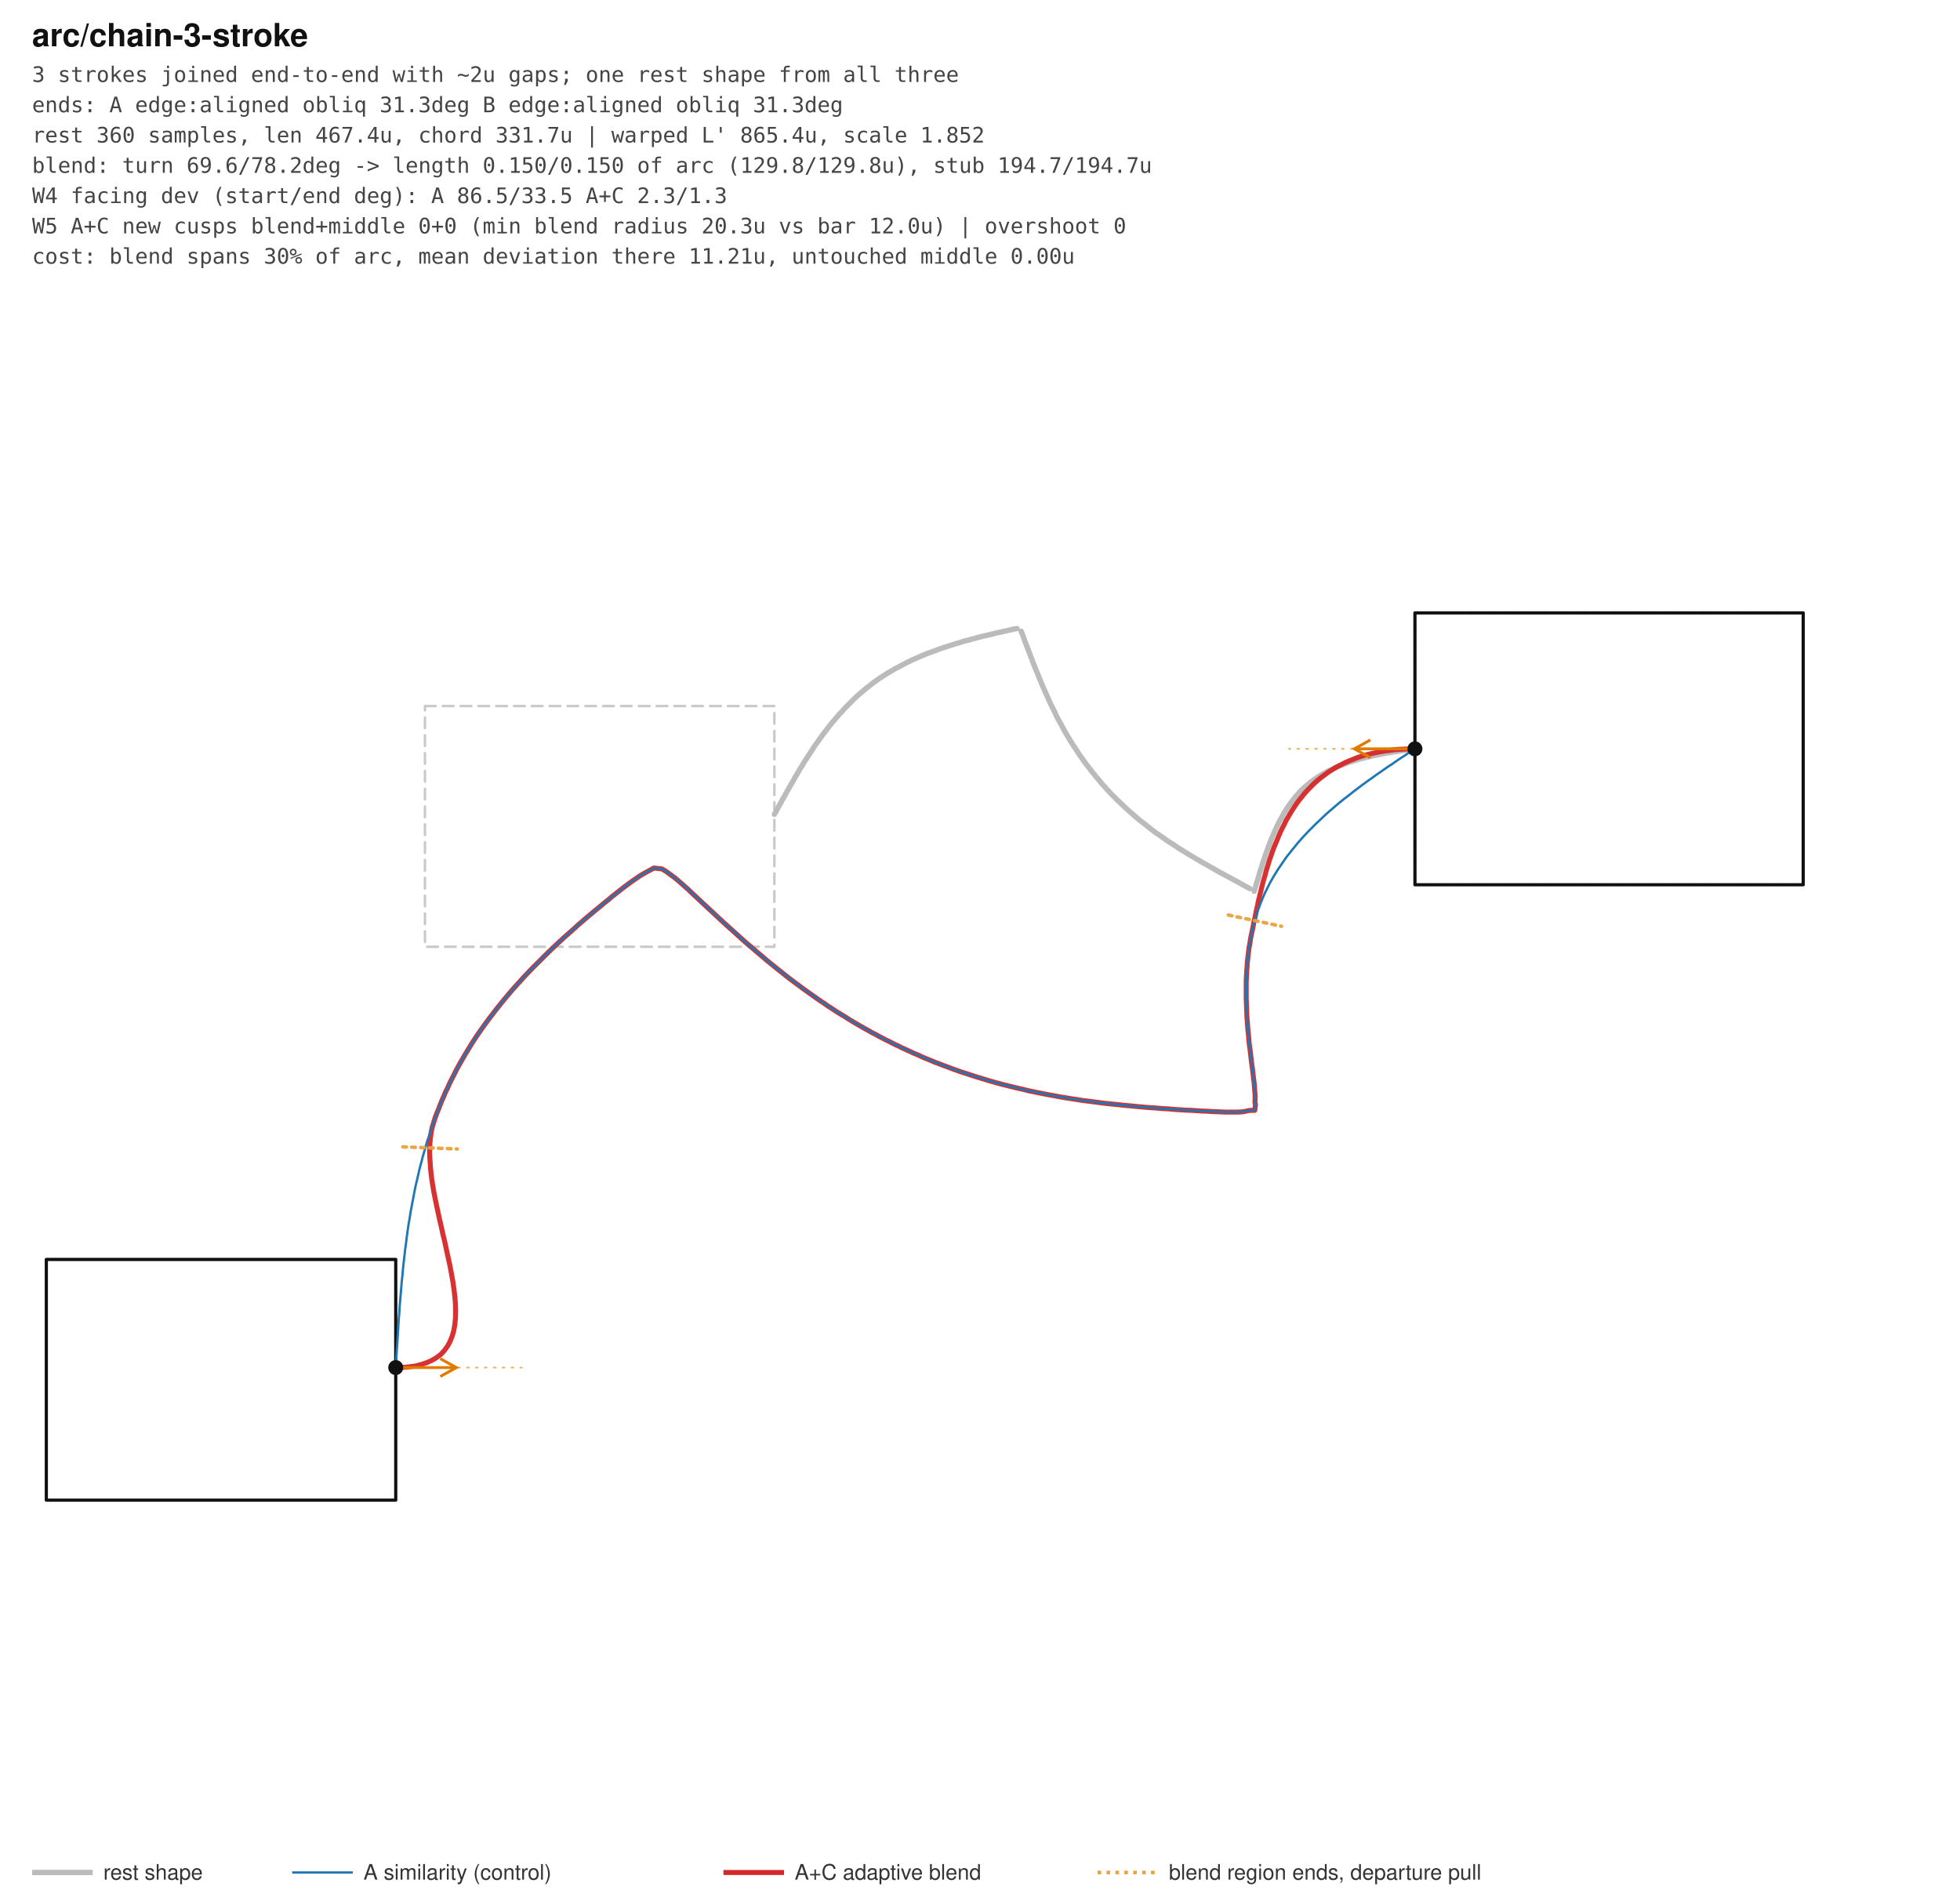
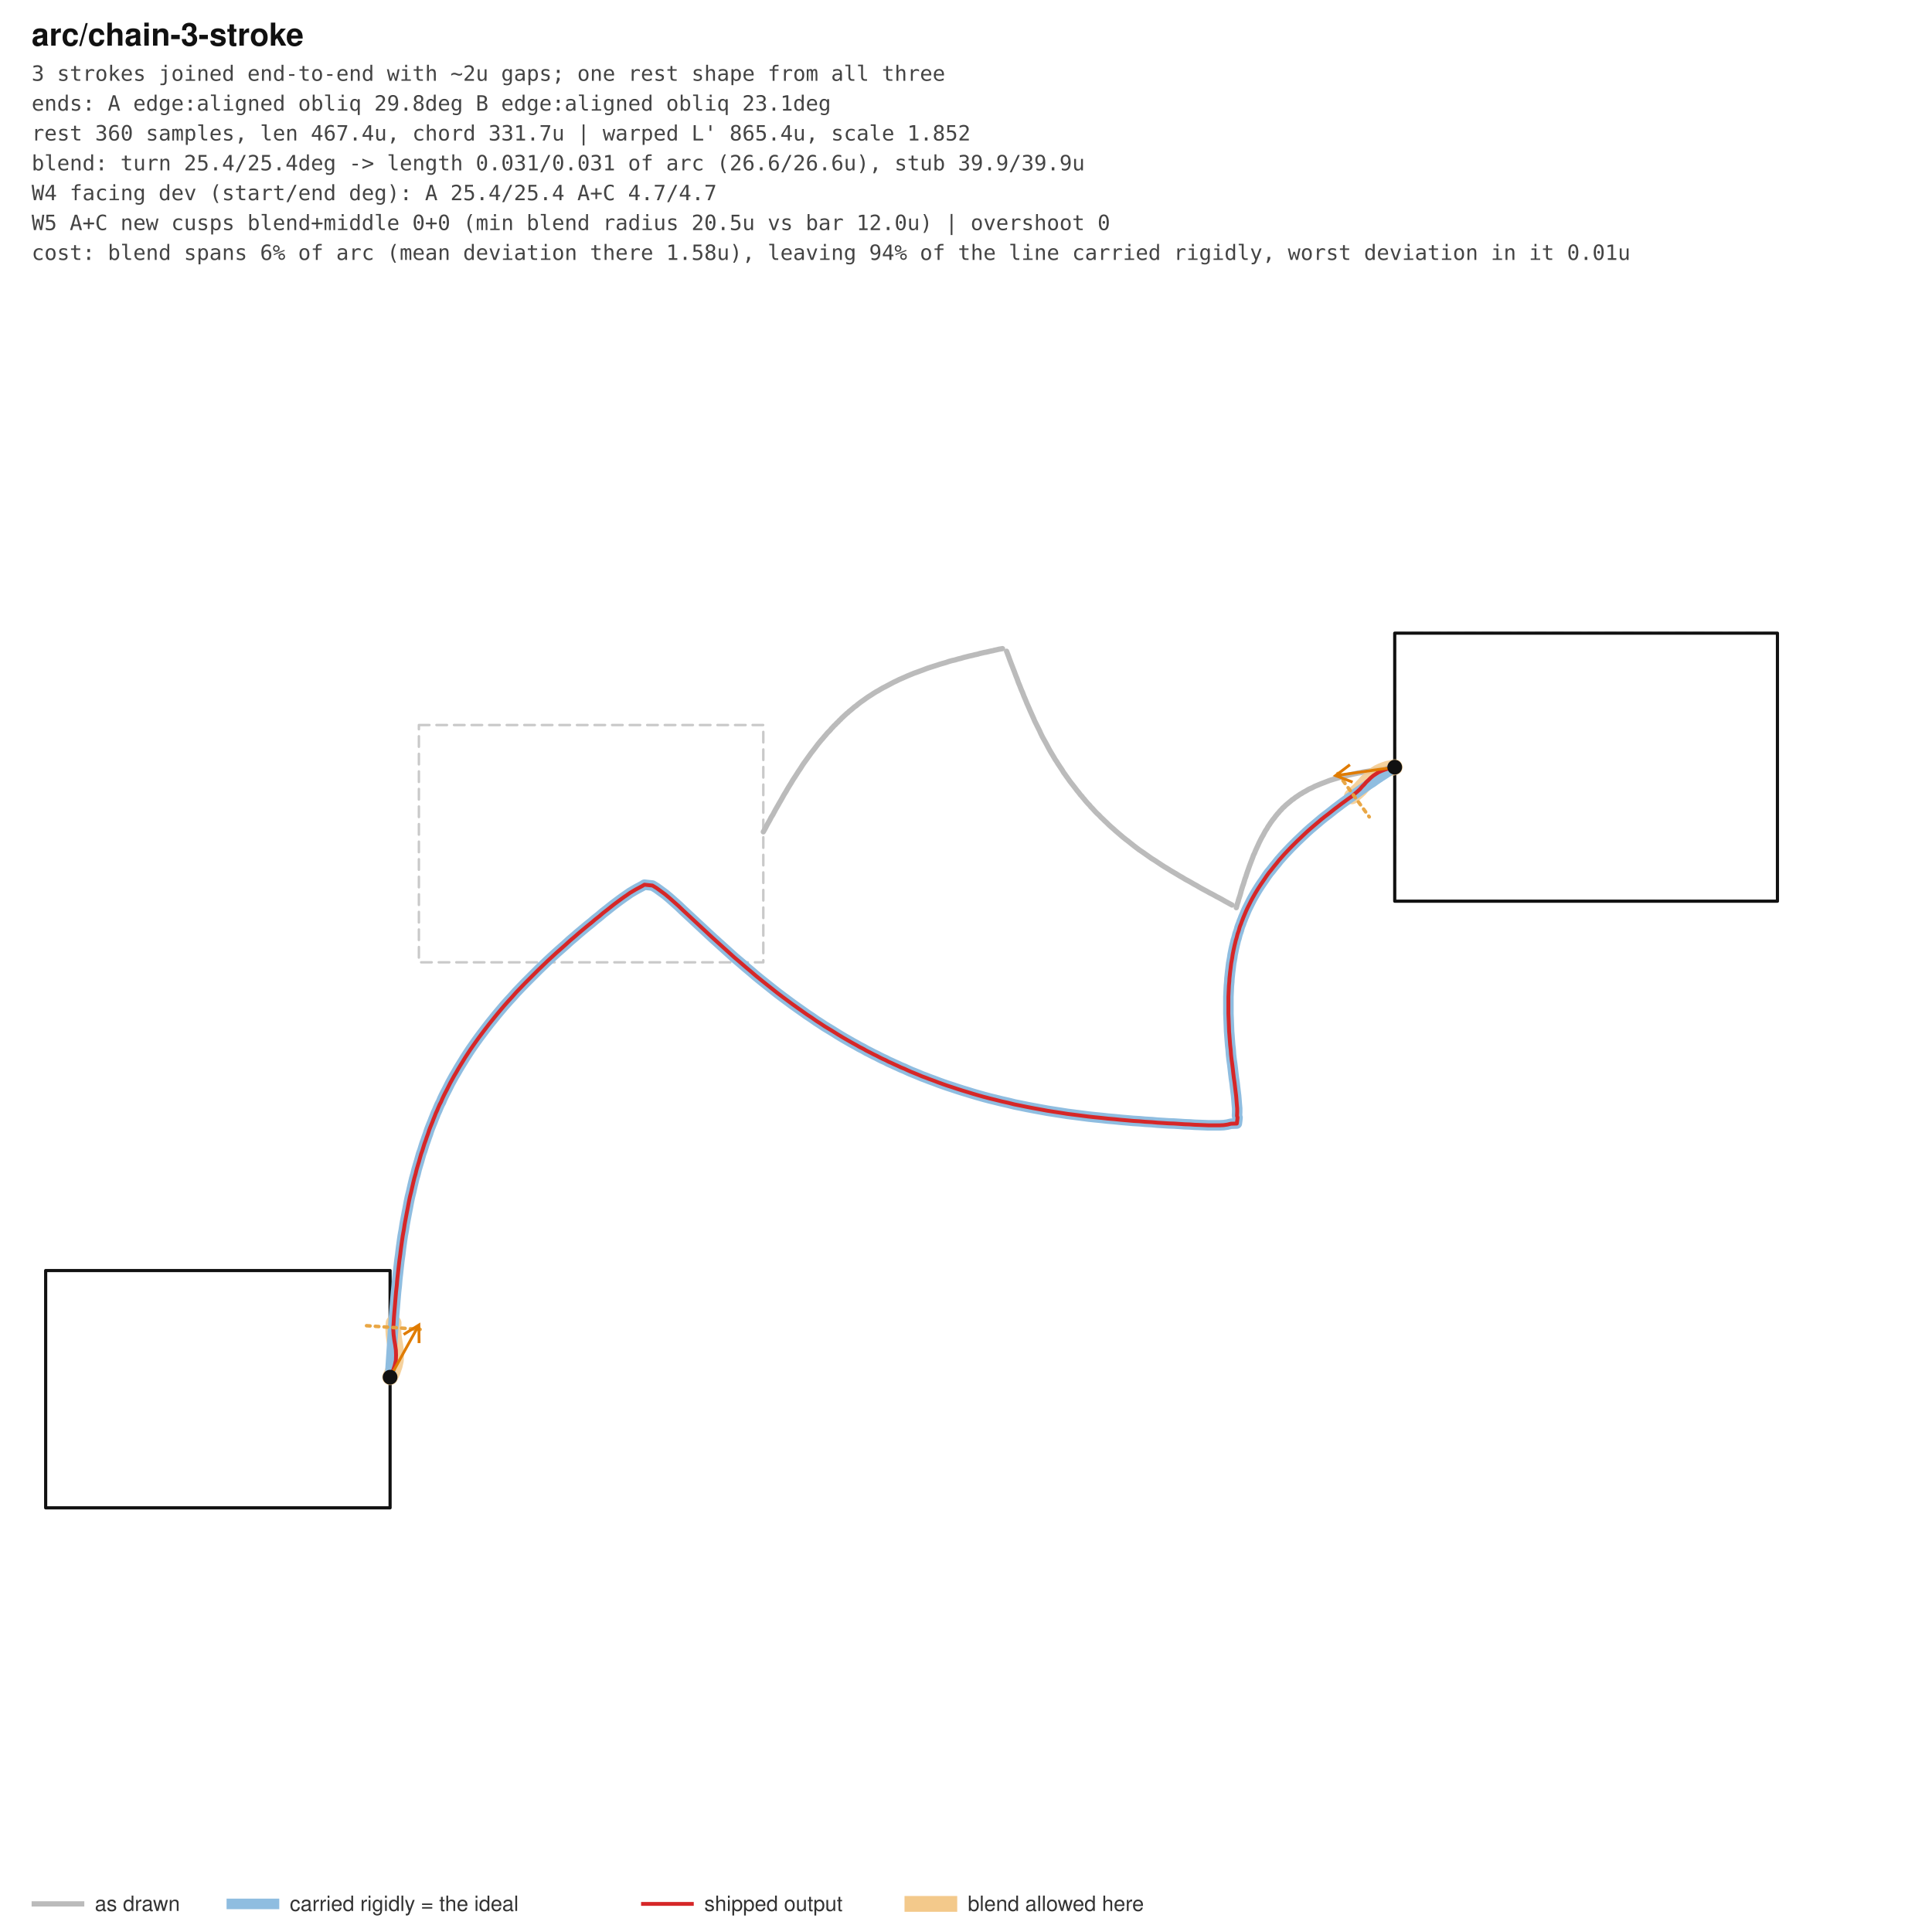
- <svg xmlns="http://www.w3.org/2000/svg" width="1100" height="1067" viewBox="0 0 1100 1067">
-   <rect x="0" y="0" width="1100" height="1067" fill="#ffffff" />
+ <svg xmlns="http://www.w3.org/2000/svg" width="1100" height="1100" viewBox="0 0 1100 1100">
+   <rect x="0" y="0" width="1100" height="1100" fill="#ffffff" />
  <text x="18" y="26" font-family="-apple-system,Helvetica,Arial" font-size="18" font-weight="600" fill="#111">arc/chain-3-stroke</text>
  <text x="18" y="46" font-family="ui-monospace,Menlo,monospace" font-size="12" fill="#444">3 strokes joined end-to-end with ~2u gaps; one rest shape from all three</text>
-   <text x="18" y="63" font-family="ui-monospace,Menlo,monospace" font-size="12" fill="#444">ends: A edge:aligned obliq 31.3deg   B edge:aligned obliq 31.3deg</text>
+   <text x="18" y="63" font-family="ui-monospace,Menlo,monospace" font-size="12" fill="#444">ends: A edge:aligned obliq 29.8deg   B edge:aligned obliq 23.1deg</text>
  <text x="18" y="80" font-family="ui-monospace,Menlo,monospace" font-size="12" fill="#444">rest 360 samples, len 467.4u, chord 331.7u   |   warped L' 865.4u, scale 1.852</text>
-   <text x="18" y="97" font-family="ui-monospace,Menlo,monospace" font-size="12" fill="#444">blend: turn 69.6/78.2deg -&gt; length 0.150/0.150 of arc (129.8/129.8u), stub 194.7/194.7u</text>
-   <text x="18" y="114" font-family="ui-monospace,Menlo,monospace" font-size="12" fill="#444">W4 facing dev (start/end deg): A 86.5/33.5   A+C 2.3/1.3</text>
-   <text x="18" y="131" font-family="ui-monospace,Menlo,monospace" font-size="12" fill="#444">W5 A+C new cusps blend+middle 0+0 (min blend radius 20.3u vs bar 12.0u)   |   overshoot 0</text>
-   <text x="18" y="148" font-family="ui-monospace,Menlo,monospace" font-size="12" fill="#444">cost: blend spans 30% of arc, mean deviation there 11.21u, untouched middle 0.00u</text>
-   <polyline fill="none" stroke="#c9c9c9" stroke-width="1.40" stroke-linejoin="round" stroke-linecap="round" stroke-dasharray="6,4" points="238.5,396.3 434.6,396.3 434.6,531.4 238.5,531.4 238.5,396.3" />
-   <polyline fill="none" stroke="#c9c9c9" stroke-width="1.40" stroke-linejoin="round" stroke-linecap="round" stroke-dasharray="6,4" points="794.1,344.0 1012.0,344.0 1012.0,496.6 794.1,496.6 794.1,344.0" />
-   <polyline fill="none" stroke="#111111" stroke-width="1.80" stroke-linejoin="round" stroke-linecap="round" points="26.0,706.9 222.1,706.9 222.1,842.0 26.0,842.0 26.0,706.9" />
-   <polyline fill="none" stroke="#111111" stroke-width="1.80" stroke-linejoin="round" stroke-linecap="round" points="794.1,344.0 1012.0,344.0 1012.0,496.6 794.1,496.6 794.1,344.0" />
-   <polyline fill="none" stroke="#bbbbbb" stroke-width="3.00" stroke-linejoin="round" stroke-linecap="round" points="434.6,457.1 435.3,455.9 436.0,454.6 436.7,453.2 437.5,451.8 438.3,450.4 439.1,448.8 440.0,447.4 440.9,445.7 441.7,444.2 442.7,442.5 443.6,440.9 444.6,439.2 445.5,437.6 446.5,435.8 447.5,434.2 448.4,432.6 449.5,430.8 450.5,429.2 451.5,427.5 452.5,426.0 453.6,424.3 454.6,422.7 455.7,421.1 456.7,419.5 457.7,418.0 458.8,416.5 459.8,415.1 460.8,413.7 461.8,412.3 462.9,410.9 463.9,409.6 464.8,408.4 465.7,407.2 466.6,406.1 467.5,405.0 468.4,404.0 469.3,402.9 470.2,401.9 471.0,400.9 471.9,400.0 472.7,399.2 473.4,398.3 474.2,397.5 474.9,396.7 475.7,396.0 476.4,395.2 477.2,394.5 477.9,393.7 478.6,393.1 479.2,392.4 479.9,391.8 480.6,391.1 481.4,390.4 482.0,389.8 482.8,389.2 483.5,388.5 484.3,387.9 485.0,387.3 485.7,386.7 486.5,386.0 487.4,385.4 488.2,384.7 489.1,384.0 490.0,383.3 491.0,382.6 492.0,381.9 493.1,381.1 494.1,380.4 495.2,379.7 496.3,379.0 497.5,378.2 498.8,377.4 500.1,376.7 501.4,375.9 502.8,375.1 504.2,374.4 505.7,373.6 507.2,372.8 508.7,372.0 510.4,371.2 512.0,370.4 513.6,369.7 515.2,369.0 517.0,368.2 518.7,367.5 520.4,366.8 522.1,366.2 524.0,365.5 525.9,364.8 527.7,364.1 529.5,363.5 531.4,362.9 533.3,362.3 535.1,361.7 536.8,361.2 538.6,360.7 540.3,360.1 542.1,359.6 543.9,359.2 545.5,358.7 547.2,358.3 548.8,357.8 550.5,357.4 552.0,357.0 553.5,356.7 555.0,356.3 556.5,356.0 557.8,355.6 559.1,355.3 560.4,355.0 561.6,354.8 562.8,354.5 564.1,354.2 565.2,354.0 566.3,353.7 567.3,353.5 568.5,353.2 569.6,353.0 570.8,352.8" />
-   <polyline fill="none" stroke="#bbbbbb" stroke-width="3.00" stroke-linejoin="round" stroke-linecap="round" points="573.1,354.3 573.7,355.8 574.3,357.4 574.9,359.1 575.5,360.7 576.2,362.5 576.9,364.3 577.6,366.1 578.3,368.0 579.1,370.0 579.8,372.0 580.6,373.9 581.4,376.0 582.2,377.8 583.0,379.9 583.9,382.0 584.7,384.0 585.6,386.0 586.5,388.1 587.4,390.1 588.3,392.1 589.1,394.0 590.1,396.0 591.0,397.8 591.9,399.6 592.7,401.4 593.6,403.2 594.6,405.0 595.5,406.6 596.4,408.3 597.2,409.8 598.1,411.4 599.0,412.9 599.9,414.4 600.7,415.8 601.6,417.1 602.4,418.4 603.2,419.6 604.0,420.8 604.8,422.0 605.5,423.2 606.3,424.3 607.0,425.3 607.8,426.4 608.5,427.4 609.2,428.4 609.9,429.3 610.7,430.3 611.4,431.2 612.1,432.1 612.7,432.9 613.3,433.7 614.0,434.5 614.6,435.3 615.2,436.1 615.9,436.8 616.5,437.6 617.3,438.5 618.0,439.4 618.7,440.2 619.5,441.1 620.3,441.9 621.1,442.9 622.0,443.8 622.8,444.7 623.7,445.7 624.7,446.7 625.8,447.7 626.8,448.8 627.9,449.8 629.0,450.9 630.2,452.0 631.3,453.1 632.5,454.2 633.8,455.3 635.1,456.5 636.4,457.6 637.9,458.9 639.3,460.1 640.8,461.3 642.4,462.5 644.0,463.8 645.5,465.0 647.2,466.3 648.8,467.5 650.6,468.7 652.3,469.9 654.0,471.1 655.7,472.3 657.5,473.4 659.3,474.6 661.1,475.8 662.8,476.9 664.5,477.9 666.4,479.1 668.1,480.1 669.8,481.1 671.6,482.2 673.2,483.1 674.8,484.1 676.5,485.0 678.1,485.9 679.8,486.9 681.3,487.7 682.8,488.6 684.2,489.4 685.7,490.2 687.2,491.0 688.6,491.8 690.0,492.5 691.3,493.2 692.7,494.0 693.9,494.6 695.0,495.2 696.1,495.8 697.1,496.4 698.2,497.0 699.3,497.6 700.4,498.2 701.5,498.8" />
-   <polyline fill="none" stroke="#bbbbbb" stroke-width="3.00" stroke-linejoin="round" stroke-linecap="round" points="703.9,500.3 704.2,499.2 704.5,498.1 704.9,496.9 705.2,495.7 705.6,494.5 706.0,493.3 706.4,491.9 706.7,490.7 707.1,489.4 707.5,488.1 708.0,486.7 708.4,485.4 708.8,484.0 709.3,482.7 709.7,481.4 710.2,479.9 710.7,478.5 711.2,477.1 711.7,475.7 712.2,474.4 712.7,473.1 713.2,471.8 713.7,470.4 714.3,469.2 714.8,467.9 715.3,466.8 715.9,465.5 716.4,464.4 716.9,463.3 717.5,462.1 718.0,461.1 718.6,460.0 719.2,459.0 719.7,458.0 720.2,457.1 720.7,456.2 721.3,455.4 721.7,454.6 722.2,453.8 722.7,453.1 723.2,452.3 723.7,451.6 724.2,450.9 724.7,450.2 725.2,449.6 725.7,449.0 726.1,448.4 726.5,447.9 727.0,447.3 727.4,446.8 727.9,446.3 728.3,445.8 728.7,445.3 729.2,444.8 729.7,444.3 730.1,443.8 730.6,443.3 731.1,442.9 731.6,442.4 732.1,441.9 732.7,441.4 733.3,440.9 733.9,440.4 734.5,439.9 735.1,439.4 735.8,438.8 736.5,438.4 737.2,437.8 737.9,437.3 738.7,436.8 739.4,436.3 740.3,435.7 741.2,435.2 742.1,434.6 743.1,434.1 744.1,433.5 745.1,432.9 746.2,432.4 747.3,431.9 748.4,431.3 749.6,430.8 750.8,430.3 752.0,429.8 753.3,429.3 754.6,428.8 755.9,428.3 757.2,427.8 758.5,427.4 759.8,427.0 761.2,426.6 762.5,426.2 763.9,425.8 765.2,425.5 766.6,425.1 768.0,424.8 769.3,424.5 770.6,424.2 772.0,423.9 773.3,423.6 774.7,423.4 775.9,423.1 777.1,422.9 778.3,422.7 779.6,422.5 780.7,422.3 781.8,422.1 782.9,421.9 783.9,421.8 784.9,421.6 785.9,421.5 786.9,421.3 787.9,421.2 788.9,421.0 789.8,420.9 790.7,420.8 791.6,420.6 792.4,420.5 793.3,420.4 794.1,420.3" />
-   <polyline fill="none" stroke="#e8a33d" stroke-width="1.00" stroke-linejoin="round" stroke-linecap="round" stroke-dasharray="1,4" opacity="0.80" points="222.1,767.6 292.8,767.6" />
-   <polyline fill="none" stroke="#e8a33d" stroke-width="1.00" stroke-linejoin="round" stroke-linecap="round" stroke-dasharray="1,4" opacity="0.80" points="794.1,420.3 723.4,420.3" />
-   <polyline fill="none" stroke="#d62728" stroke-width="2.80" stroke-linejoin="round" stroke-linecap="round" opacity="0.95" points="222.1,767.6 226.0,767.5 229.6,767.2 233.3,766.7 236.6,765.8 239.6,764.8 242.5,763.5 245.0,762.0 247.5,760.1 249.4,758.0 251.2,755.5 252.6,752.9 253.8,749.9 254.7,746.7 255.3,743.3 255.6,739.8 255.7,736.1 255.6,732.0 255.3,728.0 254.8,723.8 254.2,719.6 253.4,715.1 252.6,710.8 251.6,706.2 250.6,701.7 249.7,697.4 248.6,692.9 247.7,688.7 246.7,684.5 245.8,680.3 244.9,676.1 244.1,672.2 243.4,668.6 242.8,665.0 242.3,661.7 241.9,658.5 241.6,655.4 241.4,652.3 241.2,649.2 241.1,646.5 241.2,643.8 241.3,641.5 241.5,639.2 241.8,636.9 242.1,634.9 242.5,632.9 243.1,631.0 243.7,629.0 244.3,627.1 244.9,625.5 245.5,624.0 246.2,622.3 246.8,620.7 247.5,619.0 248.1,617.4 248.9,615.7 249.6,614.0 250.3,612.4 251.1,610.9 251.8,609.2 252.6,607.5 253.5,605.7 254.4,604.0 255.3,602.2 256.3,600.2 257.4,598.2 258.5,596.2 259.7,594.2 260.9,592.1 262.1,590.1 263.4,588.0 264.8,585.7 266.3,583.4 267.8,581.1 269.4,578.8 271.1,576.4 272.9,573.9 274.7,571.5 276.6,569.0 278.6,566.4 280.7,563.8 282.8,561.2 284.8,558.8 287.0,556.2 289.4,553.5 291.7,551.0 294.0,548.4 296.3,546.0 298.9,543.3 301.5,540.7 304.1,538.1 306.6,535.6 309.2,533.1 311.8,530.6 314.4,528.2 316.9,525.9 319.4,523.7 322.0,521.4 324.5,519.1 327.1,516.9 329.4,514.9 331.9,512.8 334.3,510.8 336.8,508.8 338.9,507.0 341.2,505.2 343.4,503.3 345.6,501.6 347.6,500.0 349.5,498.5 351.5,497.0 353.4,495.6 355.2,494.3 357.1,493.0 358.8,491.8 360.5,490.8 362.2,489.8 363.9,488.9 365.6,488.0 366.9,487.2 371.5,487.7 373.8,489.1 376.0,490.7 378.6,492.6 381.0,494.6 383.7,497.0 386.3,499.3 388.9,501.8 391.6,504.3 394.5,507.0 397.4,509.7 400.3,512.4 403.2,515.1 406.0,517.7 409.0,520.4 412.1,523.2 415.1,525.9 418.2,528.7 421.4,531.4 424.4,534.0 427.5,536.6 430.4,539.1 433.6,541.7 436.6,544.1 439.5,546.4 442.4,548.7 445.3,550.9 448.4,553.2 451.1,555.2 453.9,557.2 456.6,559.1 459.4,561.1 462.0,562.8 464.7,564.7 467.2,566.3 469.6,567.9 472.1,569.4 474.4,570.8 476.6,572.2 478.9,573.6 481.1,574.9 483.2,576.1 485.3,577.3 487.5,578.5 489.4,579.6 491.4,580.6 493.3,581.7 495.3,582.7 497.2,583.7 499.1,584.6 500.8,585.5 502.4,586.3 504.2,587.1 505.9,588.0 507.5,588.7 509.2,589.5 511.0,590.3 512.9,591.2 514.9,592.0 516.6,592.8 518.6,593.7 520.6,594.5 522.8,595.4 524.9,596.3 527.1,597.1 529.4,598.0 531.9,598.9 534.5,599.9 537.0,600.8 539.6,601.7 542.4,602.6 545.1,603.5 547.9,604.4 550.9,605.3 553.8,606.2 556.9,607.1 560.1,608.0 563.5,608.9 566.8,609.7 570.4,610.6 574.0,611.4 577.6,612.3 581.1,613.0 585.0,613.8 588.7,614.5 592.5,615.2 596.3,615.9 600.1,616.5 604.0,617.1 607.8,617.7 611.8,618.2 615.7,618.7 619.5,619.2 623.2,619.6 627.3,620.0 630.9,620.4 634.5,620.7 638.4,621.1 641.9,621.4 645.3,621.7 648.8,621.9 652.2,622.2 655.8,622.4 659.0,622.7 662.3,622.9 665.3,623.1 668.4,623.2 671.5,623.4 674.5,623.6 677.4,623.7 680.2,623.9 683.0,624.0 685.5,624.1 687.8,624.2 690.1,624.2 692.4,624.2 694.5,624.2 696.7,624.1 698.8,623.8 700.9,623.3 704.2,623.2 704.4,621.7 704.6,619.8 704.3,618.8 704.4,616.6 704.4,614.6 704.2,612.4 704.0,609.8 703.8,607.4 703.5,605.0 703.2,602.5 702.9,599.9 702.5,597.2 702.2,594.7 701.9,592.0 701.6,589.5 701.2,586.7 700.9,584.0 700.7,581.2 700.4,578.5 700.2,575.9 700.0,573.2 699.8,570.7 699.7,568.0 699.6,565.4 699.5,563.0 699.4,560.6 699.4,558.1 699.4,555.7 699.4,553.5 699.4,551.1 699.5,548.9 699.6,546.7 699.7,544.6 699.9,542.5 700.0,540.6 700.2,538.7 700.4,536.8 700.6,535.2 700.8,533.5 701.0,531.9 701.3,530.3 701.6,528.6 701.8,527.1 702.1,525.6 702.4,524.1 702.7,522.7 703.0,521.4 703.2,520.2 703.5,518.9 703.7,517.6 704.0,516.4 704.3,515.2 704.5,514.0 704.8,512.7 705.0,511.4 705.3,510.2 705.6,508.9 705.9,507.6 706.1,506.4 706.4,505.1 706.8,503.6 707.1,502.2 707.5,500.7 707.8,499.3 708.2,497.7 708.6,496.1 709.0,494.6 709.5,492.8 710.0,491.2 710.4,489.5 710.9,487.8 711.5,485.9 712.1,483.9 712.7,482.0 713.4,480.1 714.1,478.0 714.9,475.8 715.8,473.7 716.7,471.5 717.6,469.3 718.6,467.0 719.6,464.9 720.8,462.6 721.9,460.3 723.2,458.1 724.5,455.9 725.9,453.7 727.3,451.6 728.8,449.5 730.5,447.4 732.1,445.4 733.9,443.4 735.7,441.6 737.6,439.7 739.6,437.9 741.6,436.3 743.6,434.8 745.8,433.2 748.0,431.8 750.3,430.4 752.5,429.3 754.8,428.1 757.1,427.1 759.6,426.1 761.8,425.2 764.0,424.5 766.3,423.8 768.7,423.2 770.9,422.7 773.2,422.2 775.6,421.8 778.0,421.4 780.5,421.1 782.7,420.8 785.0,420.6 787.4,420.5 789.6,420.4 791.8,420.4 794.1,420.3" />
-   <polyline fill="none" stroke="#1f77b4" stroke-width="1.30" stroke-linejoin="round" stroke-linecap="round" points="222.1,767.6 222.3,764.9 222.4,762.2 222.6,759.3 222.8,756.3 223.0,753.3 223.2,750.1 223.4,747.0 223.6,743.6 223.8,740.3 224.1,736.8 224.3,733.4 224.6,729.7 224.9,726.2 225.2,722.6 225.5,719.0 225.9,715.5 226.2,711.8 226.6,708.3 227.0,704.7 227.4,701.2 227.9,697.6 228.3,694.2 228.8,690.6 229.3,687.1 229.9,683.8 230.4,680.5 231.0,677.3 231.6,674.1 232.2,671.0 232.8,667.8 233.4,664.9 234.1,662.1 234.7,659.4 235.3,656.8 235.9,654.3 236.6,651.9 237.2,649.4 237.9,647.0 238.6,644.7 239.2,642.5 239.8,640.4 240.5,638.5 241.1,636.5 241.7,634.6 242.4,632.7 243.0,630.9 243.7,629.0 244.3,627.1 244.9,625.5 245.5,624.0 246.2,622.3 246.8,620.7 247.5,619.0 248.1,617.4 248.9,615.7 249.6,614.0 250.3,612.4 251.1,610.9 251.8,609.2 252.6,607.5 253.5,605.7 254.4,604.0 255.3,602.2 256.3,600.2 257.4,598.2 258.5,596.2 259.7,594.2 260.9,592.1 262.1,590.1 263.4,588.0 264.8,585.7 266.3,583.4 267.8,581.1 269.4,578.8 271.1,576.4 272.9,573.9 274.7,571.5 276.6,569.0 278.6,566.4 280.7,563.8 282.8,561.2 284.8,558.8 287.0,556.2 289.4,553.5 291.7,551.0 294.0,548.4 296.3,546.0 298.9,543.3 301.5,540.7 304.1,538.1 306.6,535.6 309.2,533.1 311.8,530.6 314.4,528.2 316.9,525.9 319.4,523.7 322.0,521.4 324.5,519.1 327.1,516.9 329.4,514.9 331.9,512.8 334.3,510.8 336.8,508.8 338.9,507.0 341.2,505.2 343.4,503.3 345.6,501.6 347.6,500.0 349.5,498.5 351.5,497.0 353.4,495.6 355.2,494.3 357.1,493.0 358.8,491.8 360.5,490.8 362.2,489.8 363.9,488.9 365.6,488.0 366.9,487.2 371.5,487.7 373.8,489.1 376.0,490.7 378.6,492.6 381.0,494.6 383.7,497.0 386.3,499.3 388.9,501.8 391.6,504.3 394.5,507.0 397.4,509.7 400.3,512.4 403.2,515.1 406.0,517.7 409.0,520.4 412.1,523.2 415.1,525.9 418.2,528.7 421.4,531.4 424.4,534.0 427.5,536.6 430.4,539.1 433.6,541.7 436.6,544.1 439.5,546.4 442.4,548.7 445.3,550.9 448.4,553.2 451.1,555.2 453.9,557.2 456.6,559.1 459.4,561.1 462.0,562.8 464.7,564.7 467.2,566.3 469.6,567.9 472.1,569.4 474.4,570.8 476.6,572.2 478.9,573.6 481.1,574.9 483.2,576.1 485.3,577.3 487.5,578.5 489.4,579.6 491.4,580.6 493.3,581.7 495.3,582.7 497.2,583.7 499.1,584.6 500.8,585.5 502.4,586.3 504.2,587.1 505.9,588.0 507.5,588.7 509.2,589.5 511.0,590.3 512.9,591.2 514.9,592.0 516.6,592.8 518.6,593.7 520.6,594.5 522.8,595.4 524.9,596.3 527.1,597.1 529.4,598.0 531.9,598.9 534.5,599.9 537.0,600.8 539.6,601.7 542.4,602.6 545.1,603.5 547.9,604.4 550.9,605.3 553.8,606.2 556.9,607.1 560.1,608.0 563.5,608.9 566.8,609.7 570.4,610.6 574.0,611.4 577.6,612.3 581.1,613.0 585.0,613.8 588.7,614.5 592.5,615.2 596.3,615.9 600.1,616.5 604.0,617.1 607.8,617.7 611.8,618.2 615.7,618.7 619.5,619.2 623.2,619.6 627.3,620.0 630.9,620.4 634.5,620.7 638.4,621.1 641.9,621.4 645.3,621.7 648.8,621.9 652.2,622.2 655.8,622.4 659.0,622.7 662.3,622.9 665.3,623.1 668.4,623.2 671.5,623.4 674.5,623.6 677.4,623.7 680.2,623.9 683.0,624.0 685.5,624.1 687.8,624.2 690.1,624.2 692.4,624.2 694.5,624.2 696.7,624.1 698.8,623.8 700.9,623.3 704.2,623.2 704.4,621.7 704.6,619.8 704.3,618.8 704.4,616.6 704.4,614.6 704.2,612.4 704.0,609.8 703.8,607.4 703.5,605.0 703.2,602.5 702.9,599.9 702.5,597.2 702.2,594.7 701.9,592.0 701.6,589.5 701.2,586.7 700.9,584.0 700.7,581.2 700.4,578.5 700.2,575.9 700.0,573.2 699.8,570.7 699.7,568.0 699.6,565.4 699.5,563.0 699.4,560.6 699.4,558.1 699.4,555.7 699.4,553.5 699.4,551.1 699.5,548.9 699.6,546.7 699.7,544.6 699.9,542.5 700.0,540.6 700.2,538.7 700.4,536.8 700.6,535.2 700.8,533.5 701.0,531.9 701.3,530.3 701.6,528.6 701.8,527.1 702.1,525.6 702.4,524.1 702.7,522.7 703.0,521.4 703.3,520.2 703.6,518.9 704.0,517.7 704.3,516.5 704.6,515.3 705.0,514.2 705.4,513.0 705.7,511.8 706.1,510.6 706.6,509.4 707.0,508.2 707.5,507.0 707.9,505.9 708.5,504.5 709.0,503.3 709.6,501.9 710.2,500.6 710.9,499.2 711.6,497.8 712.3,496.4 713.1,494.9 713.9,493.5 714.7,492.1 715.6,490.6 716.6,489.0 717.7,487.3 718.8,485.7 719.9,484.1 721.1,482.3 722.4,480.5 723.8,478.8 725.2,477.0 726.7,475.2 728.2,473.3 729.7,471.6 731.4,469.7 733.1,467.9 734.9,466.0 736.7,464.2 738.5,462.4 740.3,460.7 742.2,458.9 744.1,457.1 746.0,455.4 748.0,453.7 750.0,452.0 752.0,450.3 754.1,448.6 756.1,447.1 758.0,445.6 760.0,444.0 762.0,442.5 764.1,440.9 765.9,439.6 767.8,438.2 769.7,436.9 771.6,435.5 773.3,434.3 774.9,433.2 776.6,432.0 778.3,430.8 779.8,429.8 781.4,428.8 782.9,427.7 784.5,426.6 786.0,425.6 787.4,424.7 788.8,423.8 790.2,422.8 791.5,422.0 792.8,421.2 794.1,420.3" />
-   <polyline fill="none" stroke="#e8a33d" stroke-width="2.00" stroke-linejoin="round" stroke-linecap="round" stroke-dasharray="2,3" opacity="0.95" points="226.1,643.7 256.6,644.9" />
-   <polyline fill="none" stroke="#e8a33d" stroke-width="2.00" stroke-linejoin="round" stroke-linecap="round" stroke-dasharray="2,3" opacity="0.95" points="689.4,513.6 719.2,519.9" />
-   <path d="M 222.1 767.6 L 256.1 767.6 M 247.1 772.6 L 256.1 767.6 L 247.1 762.6" fill="none" stroke="#e07b00" stroke-width="1.6" />
-   <path d="M 794.1 420.3 L 760.1 420.3 M 769.1 415.3 L 760.1 420.3 L 769.1 425.3" fill="none" stroke="#e07b00" stroke-width="1.6" />
-   <circle cx="222.1" cy="767.6" r="4.20" fill="#111111" />
-   <circle cx="794.1" cy="420.3" r="4.20" fill="#111111" />
-   <line x1="18" y1="1051" x2="52" y2="1051" stroke="#bbbbbb" stroke-width="3.00" />
-   <text x="58" y="1055" font-family="-apple-system,Helvetica,Arial" font-size="12" fill="#333">rest shape</text>
-   <line x1="164" y1="1051" x2="198" y2="1051" stroke="#1f77b4" stroke-width="1.30" />
-   <text x="204" y="1055" font-family="-apple-system,Helvetica,Arial" font-size="12" fill="#333">A similarity (control)</text>
-   <line x1="406" y1="1051" x2="440" y2="1051" stroke="#d62728" stroke-width="2.80" />
-   <text x="446" y="1055" font-family="-apple-system,Helvetica,Arial" font-size="12" fill="#333">A+C adaptive blend</text>
-   <line x1="616" y1="1051" x2="650" y2="1051" stroke="#e8a33d" stroke-width="2.00" stroke-dasharray="2,3" />
-   <text x="656" y="1055" font-family="-apple-system,Helvetica,Arial" font-size="12" fill="#333">blend region ends, departure pull</text>
+   <text x="18" y="97" font-family="ui-monospace,Menlo,monospace" font-size="12" fill="#444">blend: turn 25.4/25.4deg -&gt; length 0.031/0.031 of arc (26.6/26.6u), stub 39.9/39.9u</text>
+   <text x="18" y="114" font-family="ui-monospace,Menlo,monospace" font-size="12" fill="#444">W4 facing dev (start/end deg): A 25.4/25.4   A+C 4.7/4.7</text>
+   <text x="18" y="131" font-family="ui-monospace,Menlo,monospace" font-size="12" fill="#444">W5 A+C new cusps blend+middle 0+0 (min blend radius 20.5u vs bar 12.0u)   |   overshoot 0</text>
+   <text x="18" y="148" font-family="ui-monospace,Menlo,monospace" font-size="12" fill="#444">cost: blend spans 6% of arc (mean deviation there 1.58u), leaving 94% of the line carried rigidly, worst deviation in it 0.01u</text>
+   <polyline fill="none" stroke="#c9c9c9" stroke-width="1.40" stroke-linejoin="round" stroke-linecap="round" stroke-dasharray="6,4" points="238.5,412.8 434.6,412.8 434.6,547.9 238.5,547.9 238.5,412.8" />
+   <polyline fill="none" stroke="#c9c9c9" stroke-width="1.40" stroke-linejoin="round" stroke-linecap="round" stroke-dasharray="6,4" points="794.1,360.5 1012.0,360.5 1012.0,513.1 794.1,513.1 794.1,360.5" />
+   <polyline fill="none" stroke="#111111" stroke-width="1.80" stroke-linejoin="round" stroke-linecap="round" points="26.0,723.4 222.1,723.4 222.1,858.5 26.0,858.5 26.0,723.4" />
+   <polyline fill="none" stroke="#111111" stroke-width="1.80" stroke-linejoin="round" stroke-linecap="round" points="794.1,360.5 1012.0,360.5 1012.0,513.1 794.1,513.1 794.1,360.5" />
+   <polyline fill="none" stroke="#bbbbbb" stroke-width="3.00" stroke-linejoin="round" stroke-linecap="round" points="434.6,473.6 435.3,472.4 436.0,471.1 436.7,469.7 437.5,468.3 438.3,466.9 439.1,465.3 440.0,463.9 440.9,462.2 441.7,460.7 442.7,459.0 443.6,457.4 444.6,455.7 445.5,454.1 446.5,452.3 447.5,450.7 448.4,449.1 449.5,447.3 450.5,445.7 451.5,444.0 452.5,442.5 453.6,440.8 454.6,439.2 455.7,437.6 456.7,436.0 457.7,434.5 458.8,433.0 459.8,431.6 460.8,430.2 461.8,428.8 462.9,427.4 463.9,426.1 464.8,424.9 465.7,423.7 466.6,422.6 467.5,421.5 468.4,420.5 469.3,419.4 470.2,418.4 471.0,417.4 471.9,416.5 472.7,415.7 473.4,414.8 474.2,414.0 474.9,413.2 475.7,412.5 476.4,411.7 477.2,411.0 477.9,410.2 478.6,409.6 479.2,408.9 479.9,408.3 480.6,407.6 481.4,406.9 482.0,406.3 482.8,405.7 483.5,405.0 484.3,404.4 485.0,403.8 485.7,403.2 486.5,402.5 487.4,401.9 488.2,401.2 489.1,400.5 490.0,399.8 491.0,399.1 492.0,398.4 493.1,397.6 494.1,396.9 495.2,396.2 496.3,395.5 497.5,394.7 498.8,393.9 500.1,393.2 501.4,392.4 502.8,391.6 504.2,390.9 505.7,390.1 507.2,389.3 508.7,388.5 510.4,387.7 512.0,386.9 513.6,386.2 515.2,385.5 517.0,384.7 518.7,384.0 520.4,383.3 522.1,382.7 524.0,382.0 525.9,381.3 527.7,380.6 529.5,380.0 531.4,379.4 533.3,378.8 535.1,378.2 536.8,377.7 538.6,377.2 540.3,376.6 542.1,376.1 543.9,375.7 545.5,375.2 547.2,374.8 548.8,374.3 550.5,373.9 552.0,373.5 553.5,373.2 555.0,372.8 556.5,372.5 557.8,372.1 559.1,371.8 560.4,371.5 561.6,371.3 562.8,371.0 564.1,370.7 565.2,370.5 566.3,370.2 567.3,370.0 568.5,369.7 569.6,369.5 570.8,369.3" />
+   <polyline fill="none" stroke="#bbbbbb" stroke-width="3.00" stroke-linejoin="round" stroke-linecap="round" points="573.1,370.8 573.7,372.3 574.3,373.9 574.9,375.6 575.5,377.2 576.2,379.0 576.9,380.8 577.6,382.6 578.3,384.5 579.1,386.5 579.8,388.5 580.6,390.4 581.4,392.5 582.2,394.3 583.0,396.4 583.9,398.5 584.7,400.5 585.6,402.5 586.5,404.6 587.4,406.6 588.3,408.6 589.1,410.5 590.1,412.5 591.0,414.3 591.9,416.1 592.7,417.9 593.6,419.7 594.6,421.5 595.5,423.1 596.4,424.8 597.2,426.3 598.1,427.9 599.0,429.4 599.9,430.9 600.7,432.3 601.6,433.6 602.4,434.9 603.2,436.1 604.0,437.3 604.8,438.5 605.5,439.7 606.3,440.8 607.0,441.8 607.8,442.9 608.5,443.9 609.2,444.9 609.9,445.8 610.7,446.8 611.4,447.7 612.1,448.6 612.7,449.4 613.3,450.2 614.0,451.0 614.6,451.8 615.2,452.6 615.9,453.3 616.5,454.1 617.3,455.0 618.0,455.9 618.7,456.7 619.5,457.6 620.3,458.4 621.1,459.4 622.0,460.3 622.8,461.2 623.7,462.2 624.7,463.2 625.8,464.2 626.8,465.3 627.9,466.3 629.0,467.4 630.2,468.5 631.3,469.6 632.5,470.7 633.8,471.8 635.1,473.0 636.4,474.1 637.9,475.4 639.3,476.6 640.8,477.8 642.4,479.0 644.0,480.3 645.5,481.5 647.2,482.8 648.8,484.0 650.6,485.2 652.3,486.4 654.0,487.6 655.7,488.8 657.5,489.9 659.3,491.1 661.1,492.3 662.8,493.4 664.5,494.4 666.4,495.6 668.1,496.6 669.8,497.6 671.6,498.7 673.2,499.6 674.8,500.6 676.5,501.5 678.1,502.4 679.8,503.4 681.3,504.2 682.8,505.1 684.2,505.9 685.7,506.7 687.2,507.5 688.6,508.3 690.0,509.0 691.3,509.7 692.7,510.5 693.9,511.1 695.0,511.7 696.1,512.3 697.1,512.9 698.2,513.5 699.3,514.1 700.4,514.7 701.5,515.3" />
+   <polyline fill="none" stroke="#bbbbbb" stroke-width="3.00" stroke-linejoin="round" stroke-linecap="round" points="703.9,516.8 704.2,515.7 704.5,514.6 704.9,513.4 705.2,512.2 705.6,511.0 706.0,509.8 706.4,508.4 706.7,507.2 707.1,505.9 707.5,504.6 708.0,503.2 708.4,501.9 708.8,500.5 709.3,499.2 709.7,497.9 710.2,496.4 710.7,495.0 711.2,493.6 711.7,492.2 712.2,490.9 712.7,489.6 713.2,488.3 713.7,486.9 714.3,485.7 714.8,484.4 715.3,483.3 715.9,482.0 716.4,480.9 716.9,479.8 717.5,478.6 718.0,477.6 718.6,476.5 719.2,475.5 719.7,474.5 720.2,473.6 720.7,472.7 721.3,471.9 721.7,471.1 722.2,470.3 722.7,469.6 723.2,468.8 723.7,468.1 724.2,467.4 724.7,466.7 725.2,466.1 725.7,465.5 726.1,464.9 726.5,464.4 727.0,463.8 727.4,463.3 727.9,462.8 728.3,462.3 728.7,461.8 729.2,461.3 729.7,460.8 730.1,460.3 730.6,459.8 731.1,459.4 731.6,458.9 732.1,458.4 732.7,457.9 733.3,457.4 733.9,456.9 734.5,456.4 735.1,455.9 735.8,455.3 736.5,454.9 737.2,454.3 737.9,453.8 738.7,453.3 739.4,452.8 740.3,452.2 741.2,451.7 742.1,451.1 743.1,450.6 744.1,450.0 745.1,449.4 746.2,448.9 747.3,448.4 748.4,447.8 749.6,447.3 750.8,446.8 752.0,446.3 753.3,445.8 754.6,445.3 755.9,444.8 757.2,444.3 758.5,443.9 759.8,443.5 761.2,443.1 762.5,442.7 763.9,442.3 765.2,442.0 766.6,441.6 768.0,441.3 769.3,441.0 770.6,440.7 772.0,440.4 773.3,440.1 774.7,439.9 775.9,439.6 777.1,439.4 778.3,439.2 779.6,439.0 780.7,438.8 781.8,438.6 782.9,438.4 783.9,438.3 784.9,438.1 785.9,438.0 786.9,437.8 787.9,437.7 788.9,437.5 789.8,437.4 790.7,437.3 791.6,437.1 792.4,437.0 793.3,436.9 794.1,436.8" />
+   <polyline fill="none" stroke="#e8a33d" stroke-width="1.00" stroke-linejoin="round" stroke-linecap="round" stroke-dasharray="1,4" opacity="0.80" points="222.1,784.1 229.1,771.5" />
+   <polyline fill="none" stroke="#e8a33d" stroke-width="1.00" stroke-linejoin="round" stroke-linecap="round" stroke-dasharray="1,4" opacity="0.80" points="794.1,436.8 779.7,438.9" />
+   <polyline fill="none" stroke="#f3c98b" stroke-width="9.00" stroke-linejoin="round" stroke-linecap="round" opacity="0.85" points="222.1,784.1 223.6,780.8 224.7,777.6 225.4,774.5 225.5,771.5 225.4,768.7 225.0,765.8 224.5,763.0 224.1,759.9 223.9,756.7 224.1,753.3" />
+   <polyline fill="none" stroke="#f3c98b" stroke-width="9.00" stroke-linejoin="round" stroke-linecap="round" opacity="0.85" points="794.1,436.8 792.1,437.3 790.0,437.7 788.2,438.3 786.4,439.0 784.7,439.8 783.3,440.7 781.8,441.7 780.4,442.9 779.2,444.1 777.9,445.3 776.8,446.6 775.5,447.9 774.3,449.3 772.9,450.6 771.4,451.9 769.7,453.4" />
+   <polyline fill="none" stroke="#8fbde0" stroke-width="6.00" stroke-linejoin="round" stroke-linecap="round" points="222.1,784.1 222.3,781.4 222.4,778.7 222.6,775.8 222.8,772.8 223.0,769.8 223.2,766.6 223.4,763.5 223.6,760.1 223.8,756.8 224.1,753.3 224.3,749.9 224.6,746.2 224.9,742.7 225.2,739.1 225.5,735.5 225.9,732.0 226.2,728.3 226.6,724.8 227.0,721.2 227.4,717.7 227.9,714.1 228.3,710.7 228.8,707.1 229.3,703.6 229.9,700.3 230.4,697.0 231.0,693.8 231.6,690.6 232.2,687.5 232.8,684.3 233.4,681.4 234.1,678.6 234.7,675.9 235.3,673.3 235.9,670.8 236.6,668.4 237.2,665.9 237.9,663.5 238.6,661.2 239.2,659.0 239.8,656.9 240.5,655.0 241.1,653.0 241.7,651.1 242.4,649.2 243.0,647.4 243.7,645.5 244.3,643.6 244.9,642.0 245.5,640.5 246.2,638.8 246.8,637.2 247.5,635.5 248.1,633.9 248.9,632.2 249.6,630.5 250.3,628.9 251.1,627.4 251.8,625.7 252.6,624.0 253.5,622.2 254.4,620.5 255.3,618.7 256.3,616.7 257.4,614.7 258.5,612.7 259.7,610.7 260.9,608.6 262.1,606.6 263.4,604.5 264.8,602.2 266.3,599.9 267.8,597.6 269.4,595.3 271.1,592.9 272.9,590.4 274.7,588.0 276.6,585.5 278.6,582.9 280.7,580.3 282.8,577.7 284.8,575.3 287.0,572.7 289.4,570.0 291.7,567.5 294.0,564.9 296.3,562.5 298.9,559.8 301.5,557.2 304.1,554.6 306.6,552.1 309.2,549.6 311.8,547.1 314.4,544.7 316.9,542.4 319.4,540.2 322.0,537.9 324.5,535.6 327.1,533.4 329.4,531.4 331.9,529.3 334.3,527.3 336.8,525.3 338.9,523.5 341.2,521.7 343.4,519.8 345.6,518.1 347.6,516.5 349.5,515.0 351.5,513.5 353.4,512.1 355.2,510.8 357.1,509.5 358.8,508.3 360.5,507.3 362.2,506.3 363.9,505.4 365.6,504.5 366.9,503.7 371.5,504.2 373.8,505.6 376.0,507.2 378.6,509.1 381.0,511.1 383.7,513.5 386.3,515.8 388.9,518.3 391.6,520.8 394.5,523.5 397.4,526.2 400.3,528.9 403.2,531.6 406.0,534.2 409.0,536.9 412.1,539.7 415.1,542.4 418.2,545.2 421.4,547.9 424.4,550.5 427.5,553.1 430.4,555.6 433.6,558.2 436.6,560.6 439.5,562.9 442.4,565.2 445.3,567.4 448.4,569.7 451.1,571.7 453.9,573.7 456.6,575.6 459.4,577.6 462.0,579.3 464.7,581.2 467.2,582.8 469.6,584.4 472.1,585.9 474.4,587.3 476.6,588.7 478.9,590.1 481.1,591.4 483.2,592.6 485.3,593.8 487.5,595.0 489.4,596.1 491.4,597.1 493.3,598.2 495.3,599.2 497.2,600.2 499.1,601.1 500.8,602.0 502.4,602.8 504.2,603.6 505.9,604.5 507.5,605.2 509.2,606.0 511.0,606.8 512.9,607.7 514.9,608.5 516.6,609.3 518.6,610.2 520.6,611.0 522.8,611.9 524.9,612.8 527.1,613.6 529.4,614.5 531.9,615.4 534.5,616.4 537.0,617.3 539.6,618.2 542.4,619.1 545.1,620.0 547.9,620.9 550.9,621.8 553.8,622.7 556.9,623.6 560.1,624.5 563.5,625.4 566.8,626.2 570.4,627.1 574.0,627.9 577.6,628.8 581.1,629.5 585.0,630.3 588.7,631.0 592.5,631.7 596.3,632.4 600.1,633.0 604.0,633.6 607.8,634.2 611.8,634.7 615.7,635.2 619.5,635.7 623.2,636.1 627.3,636.5 630.9,636.9 634.5,637.2 638.4,637.6 641.9,637.9 645.3,638.2 648.8,638.4 652.2,638.7 655.8,638.9 659.0,639.2 662.3,639.4 665.3,639.6 668.4,639.7 671.5,639.9 674.5,640.1 677.4,640.2 680.2,640.4 683.0,640.5 685.5,640.6 687.8,640.7 690.1,640.7 692.4,640.7 694.5,640.7 696.7,640.6 698.8,640.3 700.9,639.8 704.2,639.7 704.4,638.2 704.6,636.3 704.3,635.3 704.4,633.1 704.4,631.1 704.2,628.9 704.0,626.3 703.8,623.9 703.5,621.5 703.2,619.0 702.9,616.4 702.5,613.7 702.2,611.2 701.9,608.5 701.6,606.0 701.2,603.2 700.9,600.5 700.7,597.7 700.4,595.0 700.2,592.4 700.0,589.7 699.8,587.2 699.7,584.5 699.6,581.9 699.5,579.5 699.4,577.1 699.4,574.6 699.4,572.2 699.4,570.0 699.4,567.6 699.5,565.4 699.6,563.2 699.7,561.1 699.9,559.0 700.0,557.1 700.2,555.2 700.4,553.3 700.6,551.7 700.8,550.0 701.0,548.4 701.3,546.8 701.6,545.1 701.8,543.6 702.1,542.1 702.4,540.6 702.7,539.2 703.0,537.9 703.3,536.7 703.6,535.4 704.0,534.2 704.3,533.0 704.6,531.8 705.0,530.7 705.4,529.5 705.7,528.3 706.1,527.1 706.6,525.9 707.0,524.7 707.5,523.5 707.9,522.4 708.5,521.0 709.0,519.8 709.6,518.4 710.2,517.1 710.9,515.7 711.6,514.3 712.3,512.9 713.1,511.4 713.9,510.0 714.7,508.6 715.6,507.1 716.6,505.5 717.7,503.8 718.8,502.2 719.9,500.6 721.1,498.8 722.4,497.0 723.8,495.3 725.2,493.5 726.7,491.7 728.2,489.8 729.7,488.1 731.4,486.2 733.1,484.4 734.9,482.5 736.7,480.7 738.5,478.9 740.3,477.2 742.2,475.4 744.1,473.6 746.0,471.9 748.0,470.2 750.0,468.5 752.0,466.8 754.1,465.1 756.1,463.6 758.0,462.1 760.0,460.5 762.0,459.0 764.1,457.4 765.9,456.1 767.8,454.7 769.7,453.4 771.6,452.0 773.3,450.8 774.9,449.7 776.6,448.5 778.3,447.3 779.8,446.3 781.4,445.3 782.9,444.2 784.5,443.1 786.0,442.1 787.4,441.2 788.8,440.3 790.2,439.3 791.5,438.5 792.8,437.7 794.1,436.8" />
+   <polyline fill="none" stroke="#d62728" stroke-width="2.20" stroke-linejoin="round" stroke-linecap="round" points="222.1,784.1 223.6,780.8 224.7,777.6 225.4,774.5 225.5,771.5 225.4,768.7 225.0,765.8 224.5,763.0 224.1,759.9 223.9,756.7 224.1,753.3 224.3,749.9 224.6,746.2 224.9,742.7 225.2,739.1 225.5,735.5 225.9,732.0 226.2,728.3 226.6,724.8 227.0,721.2 227.4,717.7 227.9,714.1 228.3,710.7 228.8,707.1 229.3,703.6 229.9,700.3 230.4,697.0 231.0,693.8 231.6,690.6 232.2,687.5 232.8,684.3 233.4,681.4 234.1,678.6 234.7,675.9 235.3,673.3 235.9,670.8 236.6,668.4 237.2,665.9 237.9,663.5 238.6,661.2 239.2,659.0 239.8,656.9 240.5,655.0 241.1,653.0 241.7,651.1 242.4,649.2 243.0,647.4 243.7,645.5 244.3,643.6 244.9,642.0 245.5,640.5 246.2,638.8 246.8,637.2 247.5,635.5 248.1,633.9 248.9,632.2 249.6,630.5 250.3,628.9 251.1,627.4 251.8,625.7 252.6,624.0 253.5,622.2 254.4,620.5 255.3,618.7 256.3,616.7 257.4,614.7 258.5,612.7 259.7,610.7 260.9,608.6 262.1,606.6 263.4,604.5 264.8,602.2 266.3,599.9 267.8,597.6 269.4,595.3 271.1,592.9 272.9,590.4 274.7,588.0 276.6,585.5 278.6,582.9 280.7,580.3 282.8,577.7 284.8,575.3 287.0,572.7 289.4,570.0 291.7,567.5 294.0,564.9 296.3,562.5 298.9,559.8 301.5,557.2 304.1,554.6 306.6,552.1 309.2,549.6 311.8,547.1 314.4,544.7 316.9,542.4 319.4,540.2 322.0,537.9 324.5,535.6 327.1,533.4 329.4,531.4 331.9,529.3 334.3,527.3 336.8,525.3 338.9,523.5 341.2,521.7 343.4,519.8 345.6,518.1 347.6,516.5 349.5,515.0 351.5,513.5 353.4,512.1 355.2,510.8 357.1,509.5 358.8,508.3 360.5,507.3 362.2,506.3 363.9,505.4 365.6,504.5 366.9,503.7 371.5,504.2 373.8,505.6 376.0,507.2 378.6,509.1 381.0,511.1 383.7,513.5 386.3,515.8 388.9,518.3 391.6,520.8 394.5,523.5 397.4,526.2 400.3,528.9 403.2,531.6 406.0,534.2 409.0,536.9 412.1,539.7 415.1,542.4 418.2,545.2 421.4,547.9 424.4,550.5 427.5,553.1 430.4,555.6 433.6,558.2 436.6,560.6 439.5,562.9 442.4,565.2 445.3,567.4 448.4,569.7 451.1,571.7 453.9,573.7 456.6,575.6 459.4,577.6 462.0,579.3 464.7,581.2 467.2,582.8 469.6,584.4 472.1,585.9 474.4,587.3 476.6,588.7 478.9,590.1 481.1,591.4 483.2,592.6 485.3,593.8 487.5,595.0 489.4,596.1 491.4,597.1 493.3,598.2 495.3,599.2 497.2,600.2 499.1,601.1 500.8,602.0 502.4,602.8 504.2,603.6 505.9,604.5 507.5,605.2 509.2,606.0 511.0,606.8 512.9,607.7 514.9,608.5 516.6,609.3 518.6,610.2 520.6,611.0 522.8,611.9 524.9,612.8 527.1,613.6 529.4,614.5 531.9,615.4 534.5,616.4 537.0,617.3 539.6,618.2 542.4,619.1 545.1,620.0 547.9,620.9 550.9,621.8 553.8,622.7 556.9,623.6 560.1,624.5 563.5,625.4 566.8,626.2 570.4,627.1 574.0,627.9 577.6,628.8 581.1,629.5 585.0,630.3 588.7,631.0 592.5,631.7 596.3,632.4 600.1,633.0 604.0,633.6 607.8,634.2 611.8,634.7 615.7,635.2 619.5,635.7 623.2,636.1 627.3,636.5 630.9,636.9 634.5,637.2 638.4,637.6 641.9,637.9 645.3,638.2 648.8,638.4 652.2,638.7 655.8,638.9 659.0,639.2 662.3,639.4 665.3,639.6 668.4,639.7 671.5,639.9 674.5,640.1 677.4,640.2 680.2,640.4 683.0,640.5 685.5,640.6 687.8,640.7 690.1,640.7 692.4,640.7 694.5,640.7 696.7,640.6 698.8,640.3 700.9,639.8 704.2,639.7 704.4,638.2 704.6,636.3 704.3,635.3 704.4,633.1 704.4,631.1 704.2,628.9 704.0,626.3 703.8,623.9 703.5,621.5 703.2,619.0 702.9,616.4 702.5,613.7 702.2,611.2 701.9,608.5 701.6,606.0 701.2,603.2 700.9,600.5 700.7,597.7 700.4,595.0 700.2,592.4 700.0,589.7 699.8,587.2 699.7,584.5 699.6,581.9 699.5,579.5 699.4,577.1 699.4,574.6 699.4,572.2 699.4,570.0 699.4,567.6 699.5,565.4 699.6,563.2 699.7,561.1 699.9,559.0 700.0,557.1 700.2,555.2 700.4,553.3 700.6,551.7 700.8,550.0 701.0,548.4 701.3,546.8 701.6,545.1 701.8,543.6 702.1,542.1 702.4,540.6 702.7,539.2 703.0,537.9 703.3,536.7 703.6,535.4 704.0,534.2 704.3,533.0 704.6,531.8 705.0,530.7 705.4,529.5 705.7,528.3 706.1,527.1 706.6,525.9 707.0,524.7 707.5,523.5 707.9,522.4 708.5,521.0 709.0,519.8 709.6,518.4 710.2,517.1 710.9,515.7 711.6,514.3 712.3,512.9 713.1,511.4 713.9,510.0 714.7,508.6 715.6,507.1 716.6,505.5 717.7,503.8 718.8,502.2 719.9,500.6 721.1,498.8 722.4,497.0 723.8,495.3 725.2,493.5 726.7,491.7 728.2,489.8 729.7,488.1 731.4,486.2 733.1,484.4 734.9,482.5 736.7,480.7 738.5,478.9 740.3,477.2 742.2,475.4 744.1,473.6 746.0,471.9 748.0,470.2 750.0,468.5 752.0,466.8 754.1,465.1 756.1,463.6 758.0,462.1 760.0,460.5 762.0,459.0 764.1,457.4 765.9,456.1 767.8,454.7 769.7,453.4 771.4,451.9 772.9,450.6 774.3,449.3 775.5,447.9 776.8,446.6 777.9,445.3 779.2,444.1 780.4,442.9 781.8,441.7 783.3,440.7 784.7,439.8 786.4,439.0 788.2,438.3 790.0,437.7 792.1,437.3 794.1,436.8" />
+   <polyline fill="none" stroke="#e8a33d" stroke-width="2.00" stroke-linejoin="round" stroke-linecap="round" stroke-dasharray="2,3" opacity="0.95" points="208.7,754.8 239.2,756.9" />
+   <polyline fill="none" stroke="#e8a33d" stroke-width="2.00" stroke-linejoin="round" stroke-linecap="round" stroke-dasharray="2,3" opacity="0.95" points="761.7,440.4 779.6,465.1" />
+   <path d="M 222.1 784.1 L 238.5 754.4 M 238.6 764.7 L 238.5 754.4 L 229.8 759.8" fill="none" stroke="#e07b00" stroke-width="1.6" />
+   <path d="M 794.1 436.8 L 760.4 441.6 M 768.6 435.4 L 760.4 441.6 L 770.1 445.3" fill="none" stroke="#e07b00" stroke-width="1.6" />
+   <circle cx="222.1" cy="784.1" r="4.20" fill="#111111" />
+   <circle cx="794.1" cy="436.8" r="4.20" fill="#111111" />
+   <line x1="18" y1="1084" x2="48" y2="1084" stroke="#bbbbbb" stroke-width="3.00" />
+   <text x="54" y="1088" font-family="-apple-system,Helvetica,Arial" font-size="12" fill="#333">as drawn</text>
+   <line x1="129" y1="1084" x2="159" y2="1084" stroke="#8fbde0" stroke-width="6.00" />
+   <text x="165" y="1088" font-family="-apple-system,Helvetica,Arial" font-size="12" fill="#333">carried rigidly = the ideal</text>
+   <line x1="365" y1="1084" x2="395" y2="1084" stroke="#d62728" stroke-width="2.20" />
+   <text x="401" y="1088" font-family="-apple-system,Helvetica,Arial" font-size="12" fill="#333">shipped output</text>
+   <line x1="515" y1="1084" x2="545" y2="1084" stroke="#f3c98b" stroke-width="9.00" />
+   <text x="551" y="1088" font-family="-apple-system,Helvetica,Arial" font-size="12" fill="#333">blend allowed here</text>
</svg>
